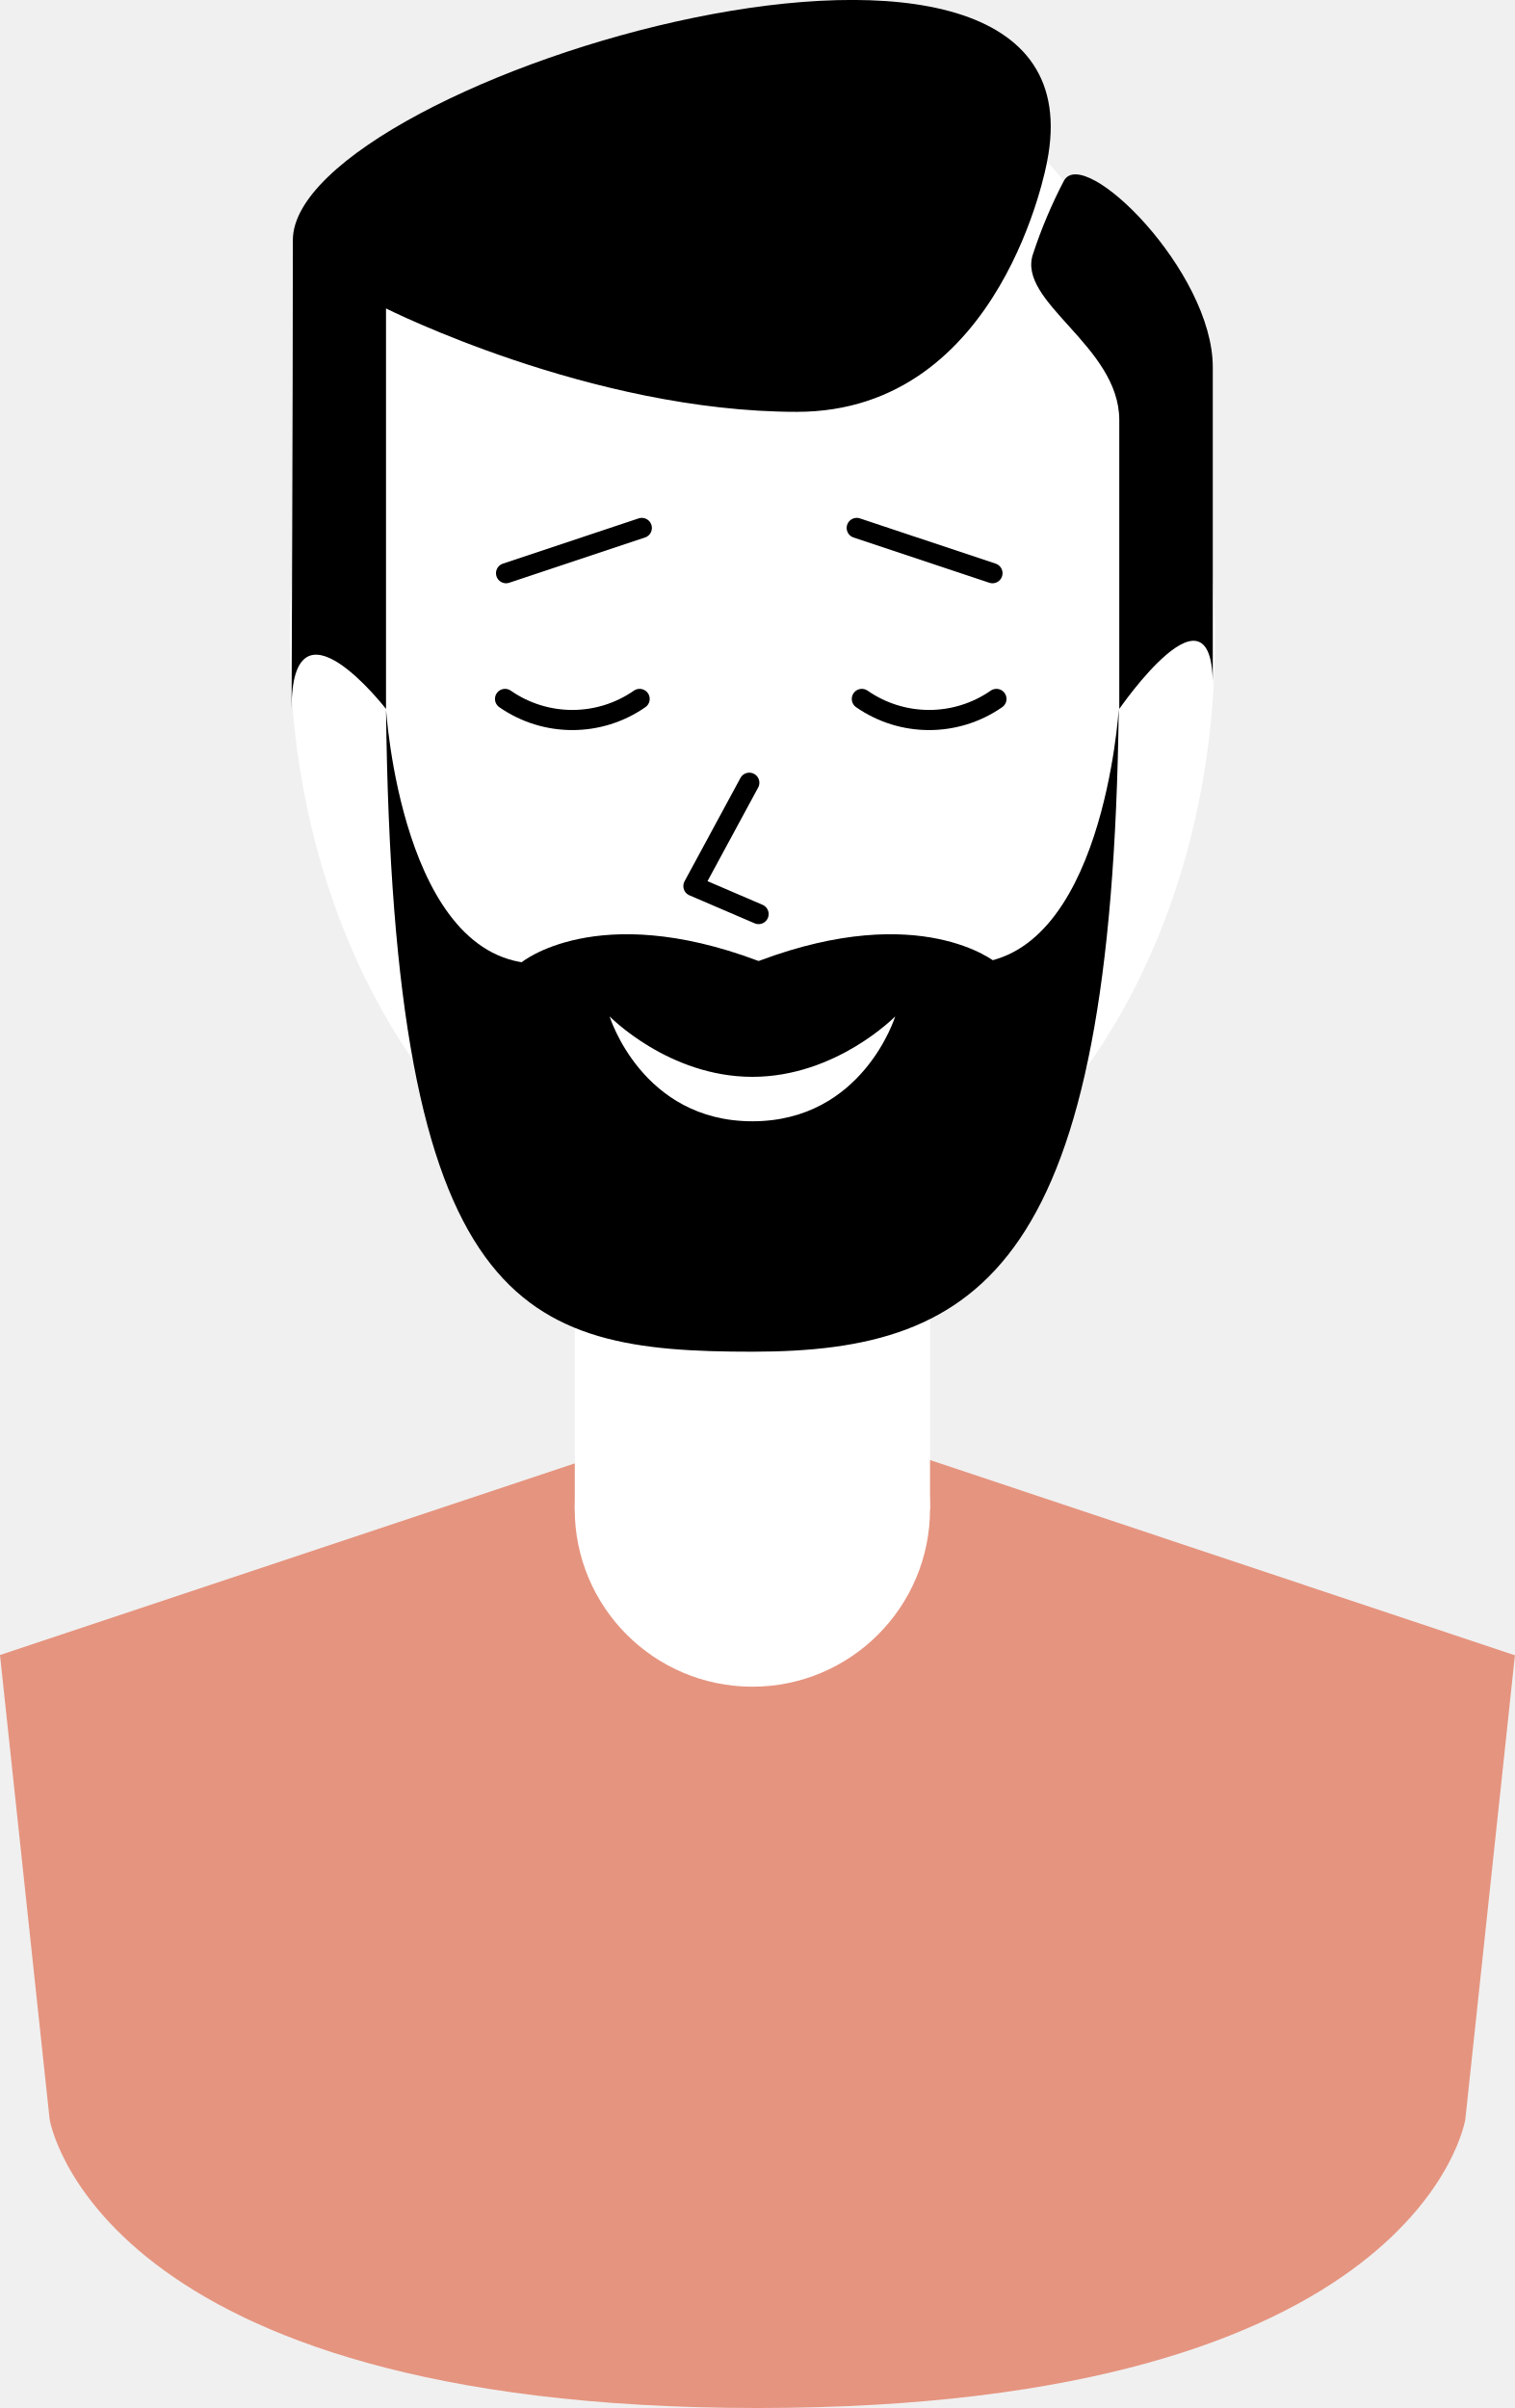
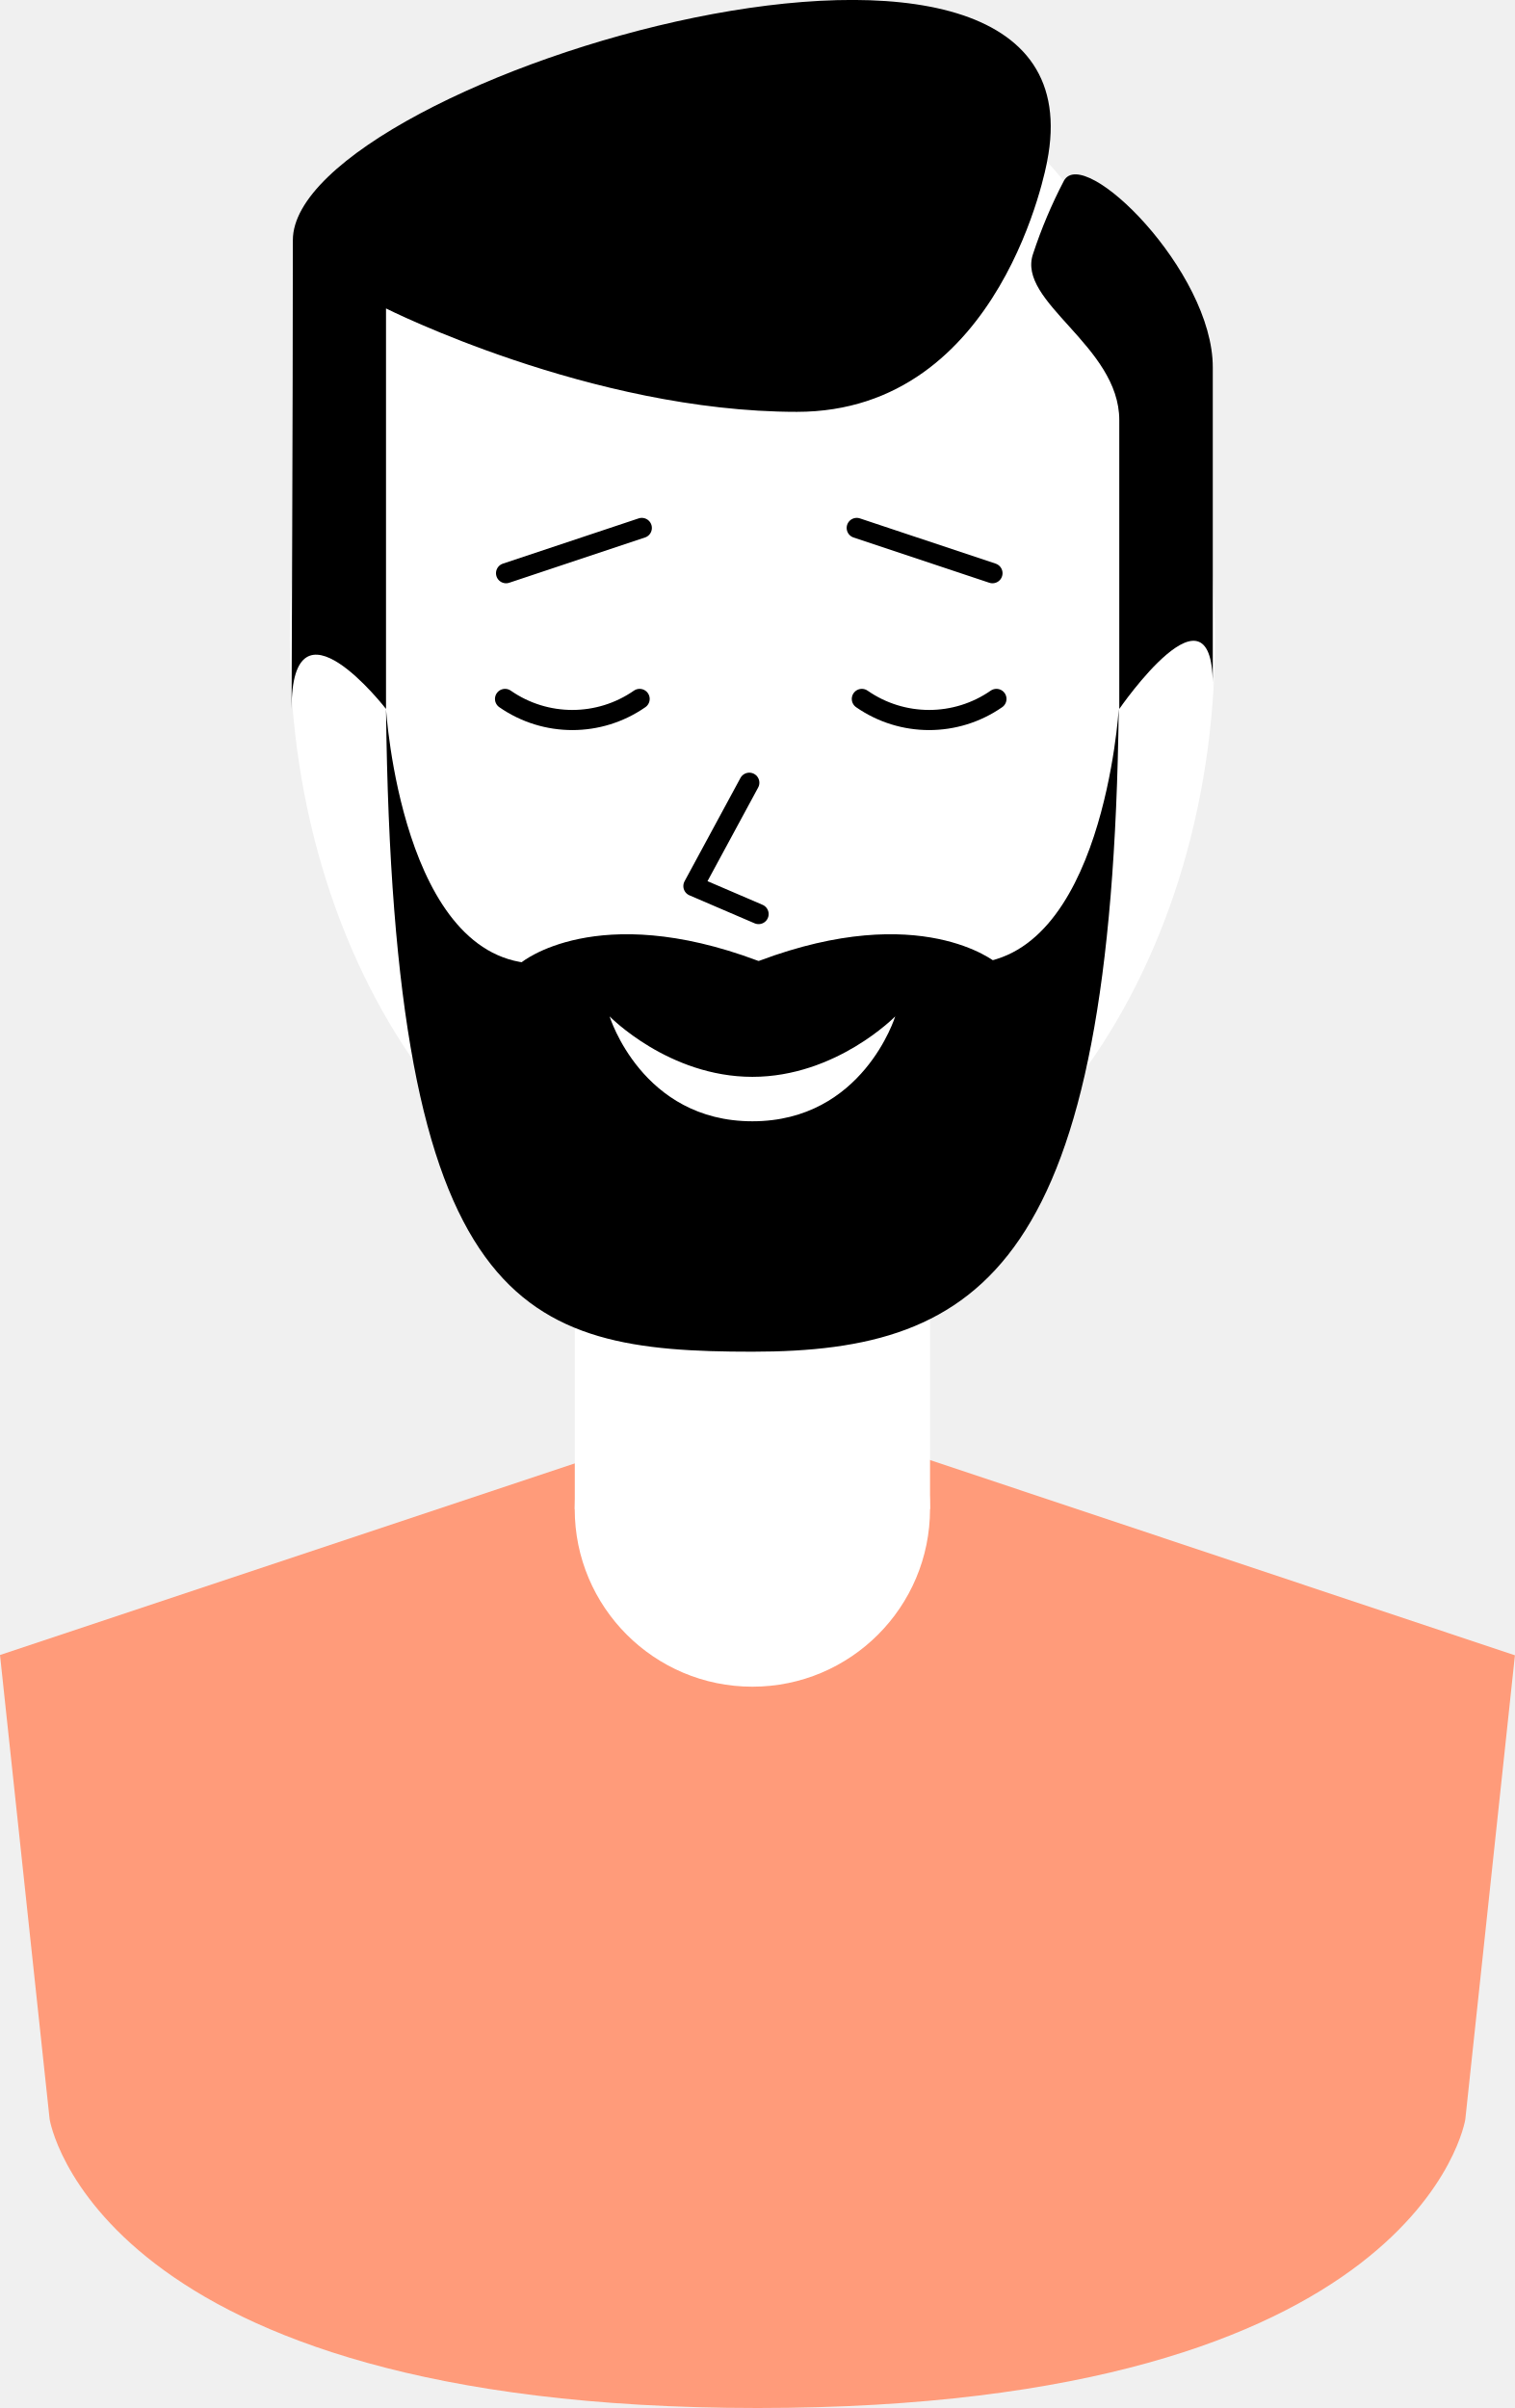
<svg xmlns="http://www.w3.org/2000/svg" viewBox="0 0 221.97 352.8">
  <defs>
-     <style>.cls-1{fill:#e5947f;}.cls-2{fill:#fff;}.cls-3,.cls-4{fill:none;stroke:#000;stroke-linecap:round;stroke-width:2.95px;}.cls-3{stroke-miterlimit:10;}.cls-4{stroke-linejoin:round;}</style>
+     <style>.cls-1{fill:#FF9B7A;}.cls-2{fill:#fff;}.cls-3,.cls-4{fill:none;stroke:#000;stroke-linecap:round;stroke-width:2.95px;}.cls-3{stroke-miterlimit:10;}.cls-4{stroke-linejoin:round;}</style>
  </defs>
  <g id="Layer_2" data-name="Layer 2">
    <g id="_01" data-name="01">
      <path class="cls-1" d="M111,205.48l-111,37,7.27,68S13.87,352.8,111,352.8,214.7,310.52,214.7,310.52l7.27-68Z" />
      <circle class="cls-2" cx="110.24" cy="221.09" r="26.03" />
      <rect class="cls-2" x="84.22" y="149.71" width="52.05" height="71.39" />
      <ellipse class="cls-2" cx="110.24" cy="93.63" rx="67.78" ry="90.76" />
      <path d="M153.42,23.68s-6.49,36.66-36.66,36.66-60.2-15.15-60.2-15.15v58.68s-13.84-17.89-13.84,0c0,0,.19-45,.19-68.69S162.94-24.22,153.42,23.68Z" />
      <path d="M155.87,26.52a70.93,70.93,0,0,0-4.5,10.66C148.91,44.28,164,50.64,164,61.56v42.31s14-20.36,13.7-2.94V53.83C177.73,39.73,158.74,21.06,155.87,26.52Z" />
      <path class="cls-3" d="M93.72,102.4a17.28,17.28,0,0,1-19.72,0" />
      <path class="cls-3" d="M146,102.4a17.28,17.28,0,0,1-19.72,0" />
      <polyline class="cls-4" points="109.79 114.68 101.6 129.82 111.15 133.92" />
      <path d="M141.63,141.17H78.85c-20,0-22.29-37.3-22.29-37.3,1,88.41,19.79,94.17,53.68,94.17s52.72-12.73,53.68-94.17C163.92,103.87,161.65,141.17,141.63,141.17Zm-31.39,23.11c-16.2,0-20.92-15.37-20.92-15.37s8.64,8.86,20.92,8.86,20.93-8.86,20.93-8.86S126.44,164.28,110.24,164.28Z" />
      <path d="M76.41,141s11-9.1,34.58-.26-.74,7.37-.74,7.37l-29.47-3.69Z" />
      <path d="M145.9,141s-11-9.1-34.58-.26.73,7.37.73,7.37l29.47-3.69Z" />
      <line class="cls-3" x1="74.15" y1="83.98" x2="94.04" y2="77.35" />
      <line class="cls-3" x1="145.42" y1="83.98" x2="125.53" y2="77.35" />
    </g>
  </g>
</svg>
